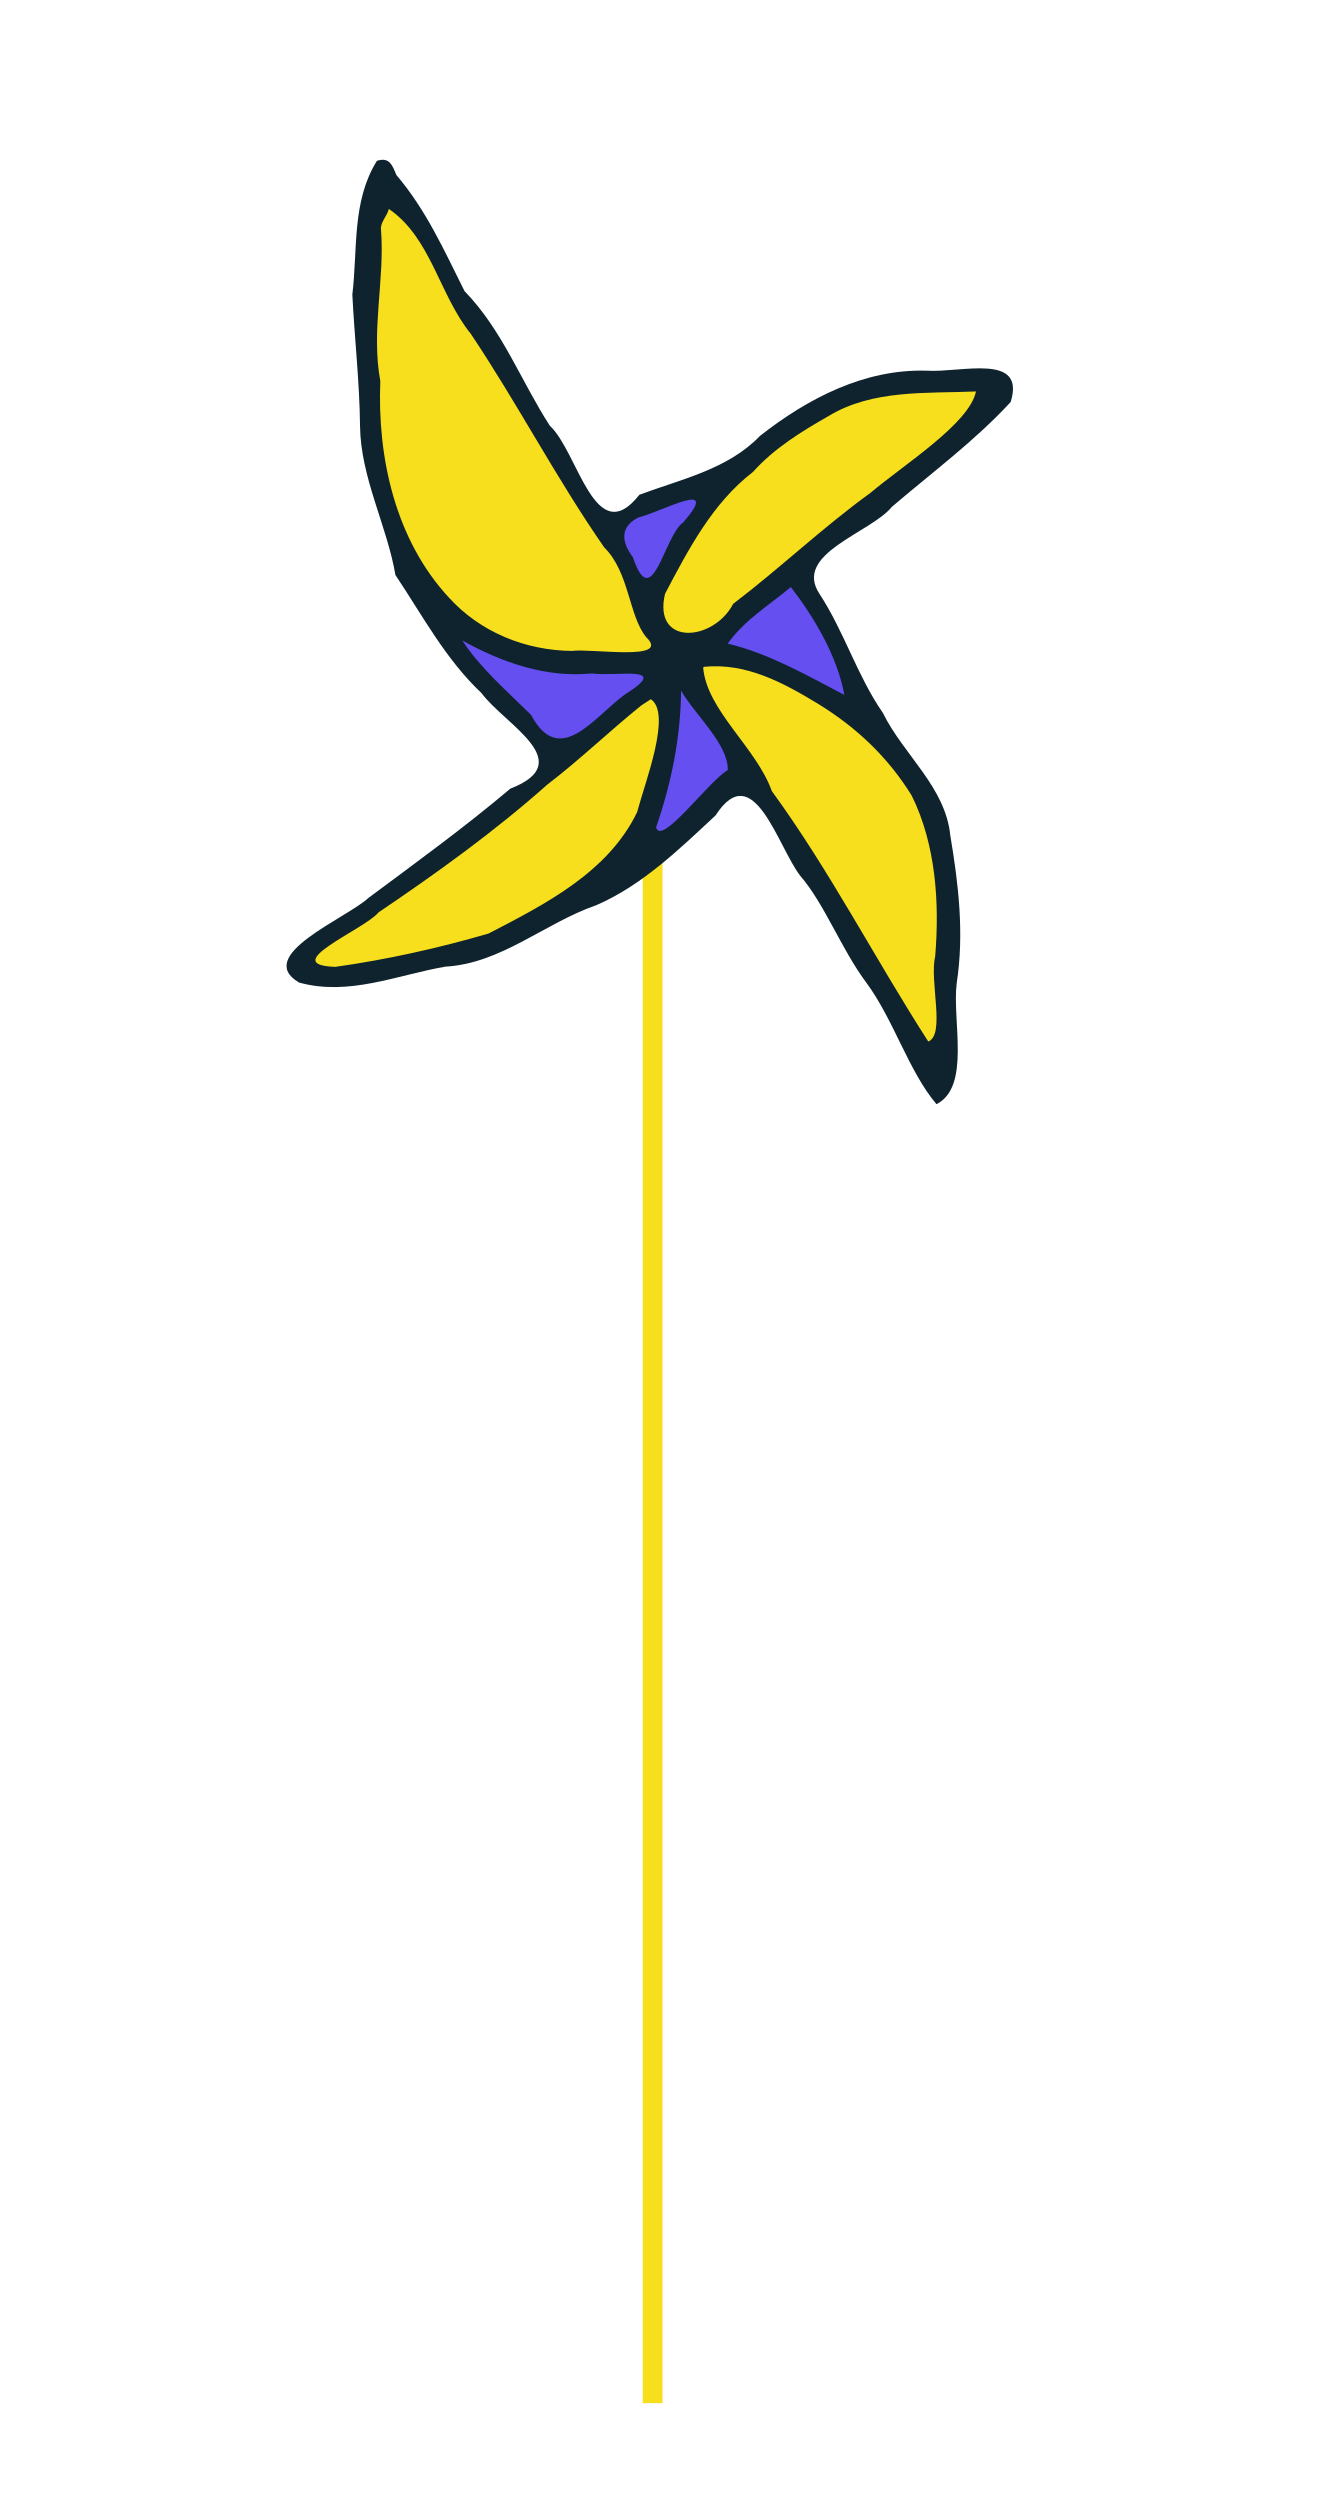
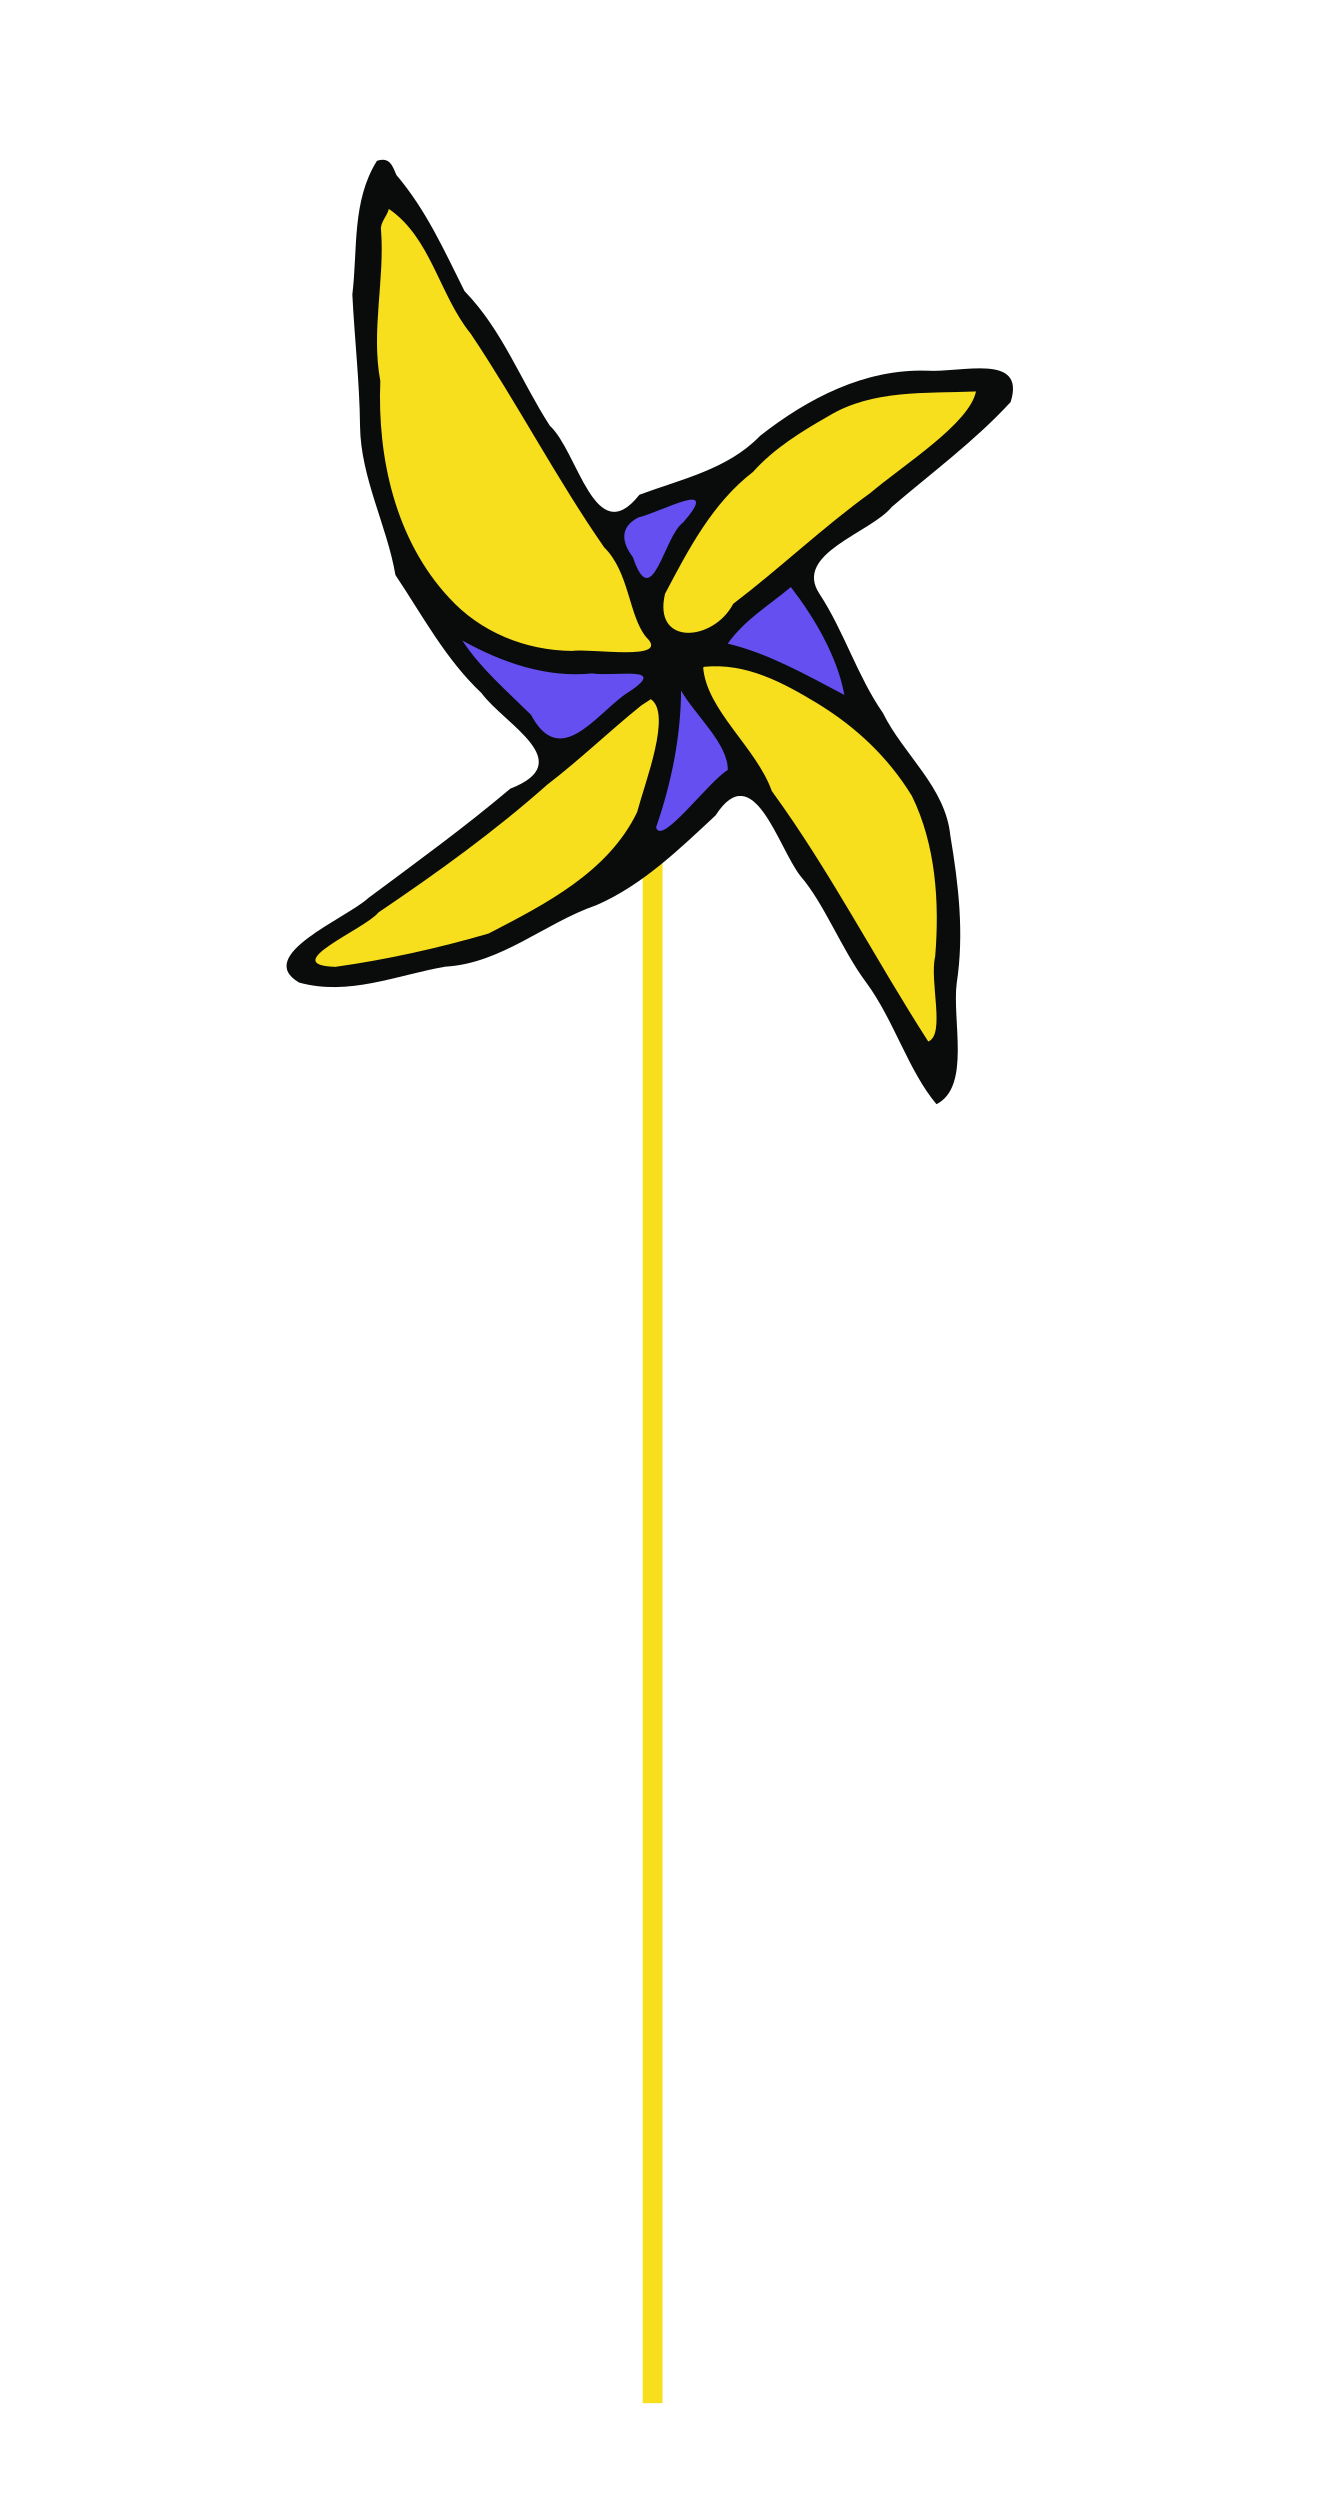
<svg xmlns="http://www.w3.org/2000/svg" id="svg1140" version="1.1" viewBox="0 0 105.854 200" height="200mm" width="105.854mm">
  <defs id="defs1134" />
  <path style="fill:none;fill-rule:evenodd;stroke:#f7df1e;stroke-width:1.587;stroke-linecap:butt;stroke-linejoin:miter;stroke-miterlimit:4;stroke-dasharray:none;stroke-opacity:1" d="M 52.209,56.687 V 192.252" id="path823" />
  <g id="g1077" transform="matrix(0.2988868,-0.1725624,0.1725624,0.2988868,-14.23859,-20.37317)" style="stroke-width:2.898">
    <g id="g1064" style="stroke-width:2.898">
      <path style="opacity:1;vector-effect:none;fill:#654ff0;fill-opacity:1;stroke:#654ff0;stroke-width:14.488;stroke-linejoin:round;stroke-miterlimit:4;stroke-dasharray:none;stroke-opacity:1" d="m 121.63,1072.106 c -6.594,-20.159 -17.654,-59.627 -19.516,-69.643 -1.096,-5.893 -3.619,-16.131 -5.608,-22.752 -6.474,-21.55 -4.251,-23.917 5.595,-5.955 3.491,6.368 12.21,17.325 24.194,30.403 17.75,19.37 19.42,20.786 31.695,26.876 7.127,3.536 17.57,9.731 23.208,13.767 5.637,4.036 16.038,10.089 23.113,13.451 7.075,3.362 12.864,6.637 12.864,7.278 0,1.417 -1.34,1.737 -26.028,6.226 -10.78,1.96 -21.708,3.572 -24.286,3.583 -2.578,0.01 -10.794,1.288 -18.258,2.838 -7.464,1.551 -15.93,2.828 -18.812,2.838 -5.169,0.019 -5.281,-0.104 -8.161,-8.91 z" id="path1052" transform="scale(0.2645833)" />
      <path style="opacity:1;vector-effect:none;fill:#654ff0;fill-opacity:1;stroke:#654ff0;stroke-width:14.488;stroke-linejoin:round;stroke-miterlimit:4;stroke-dasharray:none;stroke-opacity:1" d="m 260.238,974.106 c 0.341,-13.983 1.116,-21.936 2.274,-23.331 0.966,-1.164 5.333,-3.332 9.704,-4.818 7.931,-2.696 7.974,-2.695 20.677,0.559 7.001,1.793 19.025,3.902 26.72,4.686 7.695,0.784 14.493,1.924 15.108,2.533 0.615,0.609 -8.532,5.7 -20.327,11.315 -11.795,5.614 -24.833,12.607 -28.975,15.539 -15.845,11.218 -21.461,14.732 -23.544,14.732 -1.847,0 -2.081,-3.028 -1.638,-21.215 z" id="path1054" transform="scale(0.2645833)" />
      <path style="opacity:1;vector-effect:none;fill:#654ff0;fill-opacity:1;stroke:#654ff0;stroke-width:14.488;stroke-linejoin:round;stroke-miterlimit:4;stroke-dasharray:none;stroke-opacity:1" d="m 354.837,1161.201 c -16.123,-29.794 -31.849,-52.622 -46.356,-67.293 -7.79,-7.878 -14.164,-14.59 -14.164,-14.916 0,-2.069 31.393,-9.846 46.922,-11.624 9.943,-1.139 19.846,-2.438 22.007,-2.887 l 3.929,-0.816 0.034,11.185 c 0.019,6.152 0.572,13.5 1.23,16.329 1.178,5.067 0.036,25.326 -2.689,47.713 -0.765,6.286 -1.748,14.395 -2.185,18.021 -0.436,3.626 -1.658,7.775 -2.715,9.221 -1.77,2.42 -2.245,2.03 -6.013,-4.932 z" id="path1056" transform="scale(0.2645833)" />
      <path style="opacity:1;vector-effect:none;fill:#654ff0;fill-opacity:1;stroke:#654ff0;stroke-width:14.488;stroke-linejoin:round;stroke-miterlimit:4;stroke-dasharray:none;stroke-opacity:1" d="m 157.175,1188.604 c 9.387,-7.186 37.35,-35.401 48.883,-49.324 12.029,-14.522 20.818,-26.892 27.679,-38.959 l 4.061,-7.143 1.662,22.143 c 0.914,12.179 1.994,29.912 2.4,39.408 l 0.738,17.266 -4.497,1.579 c -2.474,0.868 -8.676,2.301 -13.783,3.183 -5.107,0.882 -13.344,2.84 -18.304,4.351 -11.62,3.54 -46.575,11.361 -50.681,11.34 -2.805,-0.014 -2.6,-0.443 1.842,-3.843 z" id="path1058" transform="scale(0.2645833)" />
    </g>
    <g transform="matrix(1.026484,0,0,1.02646,-1.537313,-7.264403)" style="stroke-width:3.734;stroke-miterlimit:4;stroke-dasharray:none" id="g1050">
      <path style="opacity:1;vector-effect:none;fill:#f7df1e;fill-opacity:1;stroke:#f7df1e;stroke-width:14.114;stroke-linejoin:round;stroke-miterlimit:4;stroke-dasharray:none;stroke-opacity:1" d="M 210.892,1035.94 C 154.686,1005.812 133.085,986.159 115.365,949.029 92.189,900.469 96.459,823.979 125.498,767.494 c 38.629,-75.14 50.436,-96.021 66.04,-116.801 9.721,-12.945 18.69,-27.497 19.931,-32.336 2.28,-8.894 12.742,-15.668 17.257,-11.174 1.349,1.342 2.859,28.205 3.357,59.694 0.498,31.489 2.955,119.718 5.462,196.062 4.329,131.86 4.186,139.498 -2.858,152.579 -6.284,11.669 -6.613,15.056 -2.152,22.199 2.895,4.636 4.646,9.047 3.891,9.802 -0.755,0.755 -12.245,-4.455 -25.534,-11.578 z" id="path1038" transform="scale(0.2645833)" />
      <path style="opacity:1;vector-effect:none;fill:#f7df1e;fill-opacity:1;stroke:#f7df1e;stroke-width:14.114;stroke-linejoin:round;stroke-miterlimit:4;stroke-dasharray:none;stroke-opacity:1" d="m 272.595,1054.181 c -10.162,-1.169 -11.112,-2.734 -11.112,-18.308 v -17.03 l 35.355,-20.528 c 56.062,-32.551 84.543,-41.075 148.834,-44.543 48.456,-2.614 59.47,-0.501 98.654,18.925 39.758,19.711 49.021,24.987 47.154,26.854 -3.938,3.938 -67.078,17.623 -99.682,21.604 -37.207,4.543 -113.746,16.831 -171.726,27.569 -20.001,3.704 -41.366,6.16 -47.477,5.457 z" id="path1040" transform="scale(0.2645833)" />
      <path style="opacity:1;vector-effect:none;fill:#f7df1e;fill-opacity:1;stroke:#f7df1e;stroke-width:14.114;stroke-linejoin:round;stroke-miterlimit:4;stroke-dasharray:none;stroke-opacity:1" d="m 273.436,1467.265 c -0.093,-2.037 -1.037,-43.706 -2.099,-92.597 -1.062,-48.891 -3.714,-124.904 -5.893,-168.917 -5.107,-103.167 -5.031,-115.946 0.694,-115.946 9.874,0 38.541,26.544 51.968,48.119 36.242,58.236 52.347,116.186 44.107,158.708 -4.397,22.694 -29.27,80.934 -41.612,97.436 -5.317,7.109 -17.317,26.562 -26.667,43.229 -18.479,32.941 -20.246,35.524 -20.499,29.968 z" id="path1042" transform="scale(0.2645833)" />
      <path style="opacity:1;vector-effect:none;fill:#f7df1e;fill-opacity:1;stroke:#f7df1e;stroke-width:14.114;stroke-linejoin:round;stroke-miterlimit:4;stroke-dasharray:none;stroke-opacity:1" d="m -15.594,1190.631 c -13.496,-1.763 -35.427,-7.63 -48.736,-13.037 -13.308,-5.408 -31.274,-11.16 -39.923,-12.782 -16.561,-3.107 -44.283,-15.774 -48.125,-21.99 -3.362,-5.441 10.589,-7.912 70.694,-12.523 85.766,-6.58 183.743,-20.31 229.905,-32.218 7.847,-2.024 26.755,-4.949 42.019,-6.5 l 27.752,-2.82 -20.81,26.48 c -43.142,54.897 -68.61,69.048 -135.71,75.403 -24.446,2.315 -46.265,3.981 -48.487,3.701 -2.222,-0.28 -15.083,-1.951 -28.579,-3.714 z" id="path1044" transform="scale(0.2645833)" />
    </g>
-     <path style="fill:#0e232e;fill-opacity:1;stroke-width:2.898" d="m 63.233,147.724 c -9.742,5.199 -14.082,15.535 -20.426,23.989 -4.672,9.104 -8.692,18.414 -13.725,27.34 -5.836,10.409 -6.133,23.202 -10.134,33.956 0.756,11.505 0.303,22.668 3.596,33.689 1.022,9.021 11.573,25.128 -5.29,22.517 -13.623,2.453 -27.384,3.889 -41.148,5.491 -6.838,1.556 -29.801,-1.791 -23.737,8.945 8.36,8.519 20.44,9.829 31.194,13.758 11.607,5.869 25.044,2.766 37.447,5.168 11.618,1.343 23.463,-1.703 34.352,-4.204 14.464,-7.422 8.807,13.642 10.004,22.016 1.595,8.298 -0.253,19.506 0.856,28.928 1.234,10.765 -1.771,22.664 0.006,32.63 8.952,0.528 12.849,-15.076 18.091,-21.946 7.276,-9.09 11.79,-19.569 15.824,-30.374 4.662,-10.311 -0.035,-21.582 0.678,-32.405 -0.862,-10.439 1.657,-20.803 1.072,-31.29 -0.687,-11.165 17.345,-6.272 24.623,-9.067 11.981,-2.237 24.321,-3.623 35.985,-7.277 8.864,-8.148 -6.631,-11.622 -13.175,-15.993 -12.288,-7.613 -27.114,-8.25 -41.056,-6.259 -10.268,2.981 -20.677,-0.401 -31.045,-2.162 -15.447,6.197 -7.309,-15.708 -9.979,-24.24 -0.612,-12.443 1.567,-24.704 -1.521,-36.908 0.627,-10.581 1.702,-20.629 -0.223,-31.222 0.312,-2.338 0.743,-4.464 -2.27,-5.081 z m -3.176,11.032 c 5.137,10.748 0.141,23.121 1.98,34.599 1.286,19.381 0.41,38.904 2.023,58.299 2.206,8.01 -3.064,16.609 -1.958,22.959 2.194,7.771 -12.36,-4.239 -16.533,-5.913 -9.259,-5.477 -16.197,-14.344 -18.503,-24.97 -4.038,-17.78 1.816,-36.375 11.327,-51.402 3.956,-11.207 12.627,-19.763 17.643,-30.225 0.643,-1.644 2.872,-2.101 4.02,-3.346 z m 14.3,90.858 c 5.715,1.613 21.377,1.754 8.454,6.196 -5.39,0.428 -16.934,14.962 -14.127,1.142 -0.534,-4.198 0.727,-7.581 5.673,-7.339 z m 49.949,1.688 c 11.99,-0.265 22.272,6.837 32.462,12.148 -5.029,5.677 -22.824,6.309 -32.976,8.133 -13.566,1.407 -26.847,4.635 -40.377,6.362 -8.344,5.312 -21.125,-0.759 -12.525,-9.915 9.852,-6.204 20.013,-12.704 31.824,-14.278 6.872,-2.273 14.384,-2.489 21.591,-2.45 z m -99.517,2.608 c 5.372,9 12.538,17.291 22.178,21.622 4.525,3.547 17.349,7.561 4.073,8.075 -8.727,0.954 -21.554,7.242 -21.077,-6.807 -2.041,-7.469 -4.797,-15.344 -5.174,-22.89 z m 72.143,27.344 c 1.189,8.867 1.289,19.34 -1.76,27.866 -5.153,-8.162 -10.463,-17.237 -17.472,-23.816 6.122,-2.828 12.727,-2.891 19.232,-4.05 z m -26.652,5.963 c 8.9,4.027 13.963,12.231 18.529,20.528 5.023,9.249 7.924,18.944 8.214,29.446 -0.844,12.612 -6.819,24.689 -13.909,34.918 -4.045,4.237 -6.956,16.927 -11.269,16.312 -1.104,-22.741 0.04,-45.702 -2.377,-68.408 1.932,-10.592 -3.725,-23.699 0.533,-32.76 l 0.28,-0.036 z m -14.451,0.33 c 2.587,5.324 -10.652,15.861 -15.834,21.071 -12.757,8.704 -29.119,7.841 -43.908,7.159 -11.746,-2.878 -23.459,-6.557 -34.61,-11.066 -11.596,-7.21 10.389,-4.124 14.95,-5.929 16.34,-1.153 32.675,-2.797 48.735,-6.094 9.483,-1.236 18.648,-3.539 28.062,-5.002 l 2.605,-0.138 z m 7.069,1.776 c -0.042,6.454 3.291,16.174 0.174,21.349 -5.362,0.102 -22.278,7.68 -21.036,3.195 8.152,-7.045 15.424,-15.284 20.862,-24.544 z" id="path826" />
+     <path style="fill:#0a0b0b;fill-opacity:1;stroke-width:2.898" d="m 63.233,147.724 c -9.742,5.199 -14.082,15.535 -20.426,23.989 -4.672,9.104 -8.692,18.414 -13.725,27.34 -5.836,10.409 -6.133,23.202 -10.134,33.956 0.756,11.505 0.303,22.668 3.596,33.689 1.022,9.021 11.573,25.128 -5.29,22.517 -13.623,2.453 -27.384,3.889 -41.148,5.491 -6.838,1.556 -29.801,-1.791 -23.737,8.945 8.36,8.519 20.44,9.829 31.194,13.758 11.607,5.869 25.044,2.766 37.447,5.168 11.618,1.343 23.463,-1.703 34.352,-4.204 14.464,-7.422 8.807,13.642 10.004,22.016 1.595,8.298 -0.253,19.506 0.856,28.928 1.234,10.765 -1.771,22.664 0.006,32.63 8.952,0.528 12.849,-15.076 18.091,-21.946 7.276,-9.09 11.79,-19.569 15.824,-30.374 4.662,-10.311 -0.035,-21.582 0.678,-32.405 -0.862,-10.439 1.657,-20.803 1.072,-31.29 -0.687,-11.165 17.345,-6.272 24.623,-9.067 11.981,-2.237 24.321,-3.623 35.985,-7.277 8.864,-8.148 -6.631,-11.622 -13.175,-15.993 -12.288,-7.613 -27.114,-8.25 -41.056,-6.259 -10.268,2.981 -20.677,-0.401 -31.045,-2.162 -15.447,6.197 -7.309,-15.708 -9.979,-24.24 -0.612,-12.443 1.567,-24.704 -1.521,-36.908 0.627,-10.581 1.702,-20.629 -0.223,-31.222 0.312,-2.338 0.743,-4.464 -2.27,-5.081 z m -3.176,11.032 c 5.137,10.748 0.141,23.121 1.98,34.599 1.286,19.381 0.41,38.904 2.023,58.299 2.206,8.01 -3.064,16.609 -1.958,22.959 2.194,7.771 -12.36,-4.239 -16.533,-5.913 -9.259,-5.477 -16.197,-14.344 -18.503,-24.97 -4.038,-17.78 1.816,-36.375 11.327,-51.402 3.956,-11.207 12.627,-19.763 17.643,-30.225 0.643,-1.644 2.872,-2.101 4.02,-3.346 z m 14.3,90.858 c 5.715,1.613 21.377,1.754 8.454,6.196 -5.39,0.428 -16.934,14.962 -14.127,1.142 -0.534,-4.198 0.727,-7.581 5.673,-7.339 z m 49.949,1.688 c 11.99,-0.265 22.272,6.837 32.462,12.148 -5.029,5.677 -22.824,6.309 -32.976,8.133 -13.566,1.407 -26.847,4.635 -40.377,6.362 -8.344,5.312 -21.125,-0.759 -12.525,-9.915 9.852,-6.204 20.013,-12.704 31.824,-14.278 6.872,-2.273 14.384,-2.489 21.591,-2.45 z m -99.517,2.608 c 5.372,9 12.538,17.291 22.178,21.622 4.525,3.547 17.349,7.561 4.073,8.075 -8.727,0.954 -21.554,7.242 -21.077,-6.807 -2.041,-7.469 -4.797,-15.344 -5.174,-22.89 z m 72.143,27.344 c 1.189,8.867 1.289,19.34 -1.76,27.866 -5.153,-8.162 -10.463,-17.237 -17.472,-23.816 6.122,-2.828 12.727,-2.891 19.232,-4.05 z m -26.652,5.963 c 8.9,4.027 13.963,12.231 18.529,20.528 5.023,9.249 7.924,18.944 8.214,29.446 -0.844,12.612 -6.819,24.689 -13.909,34.918 -4.045,4.237 -6.956,16.927 -11.269,16.312 -1.104,-22.741 0.04,-45.702 -2.377,-68.408 1.932,-10.592 -3.725,-23.699 0.533,-32.76 l 0.28,-0.036 z m -14.451,0.33 c 2.587,5.324 -10.652,15.861 -15.834,21.071 -12.757,8.704 -29.119,7.841 -43.908,7.159 -11.746,-2.878 -23.459,-6.557 -34.61,-11.066 -11.596,-7.21 10.389,-4.124 14.95,-5.929 16.34,-1.153 32.675,-2.797 48.735,-6.094 9.483,-1.236 18.648,-3.539 28.062,-5.002 l 2.605,-0.138 z m 7.069,1.776 c -0.042,6.454 3.291,16.174 0.174,21.349 -5.362,0.102 -22.278,7.68 -21.036,3.195 8.152,-7.045 15.424,-15.284 20.862,-24.544 z" id="path826" />
  </g>
</svg>
